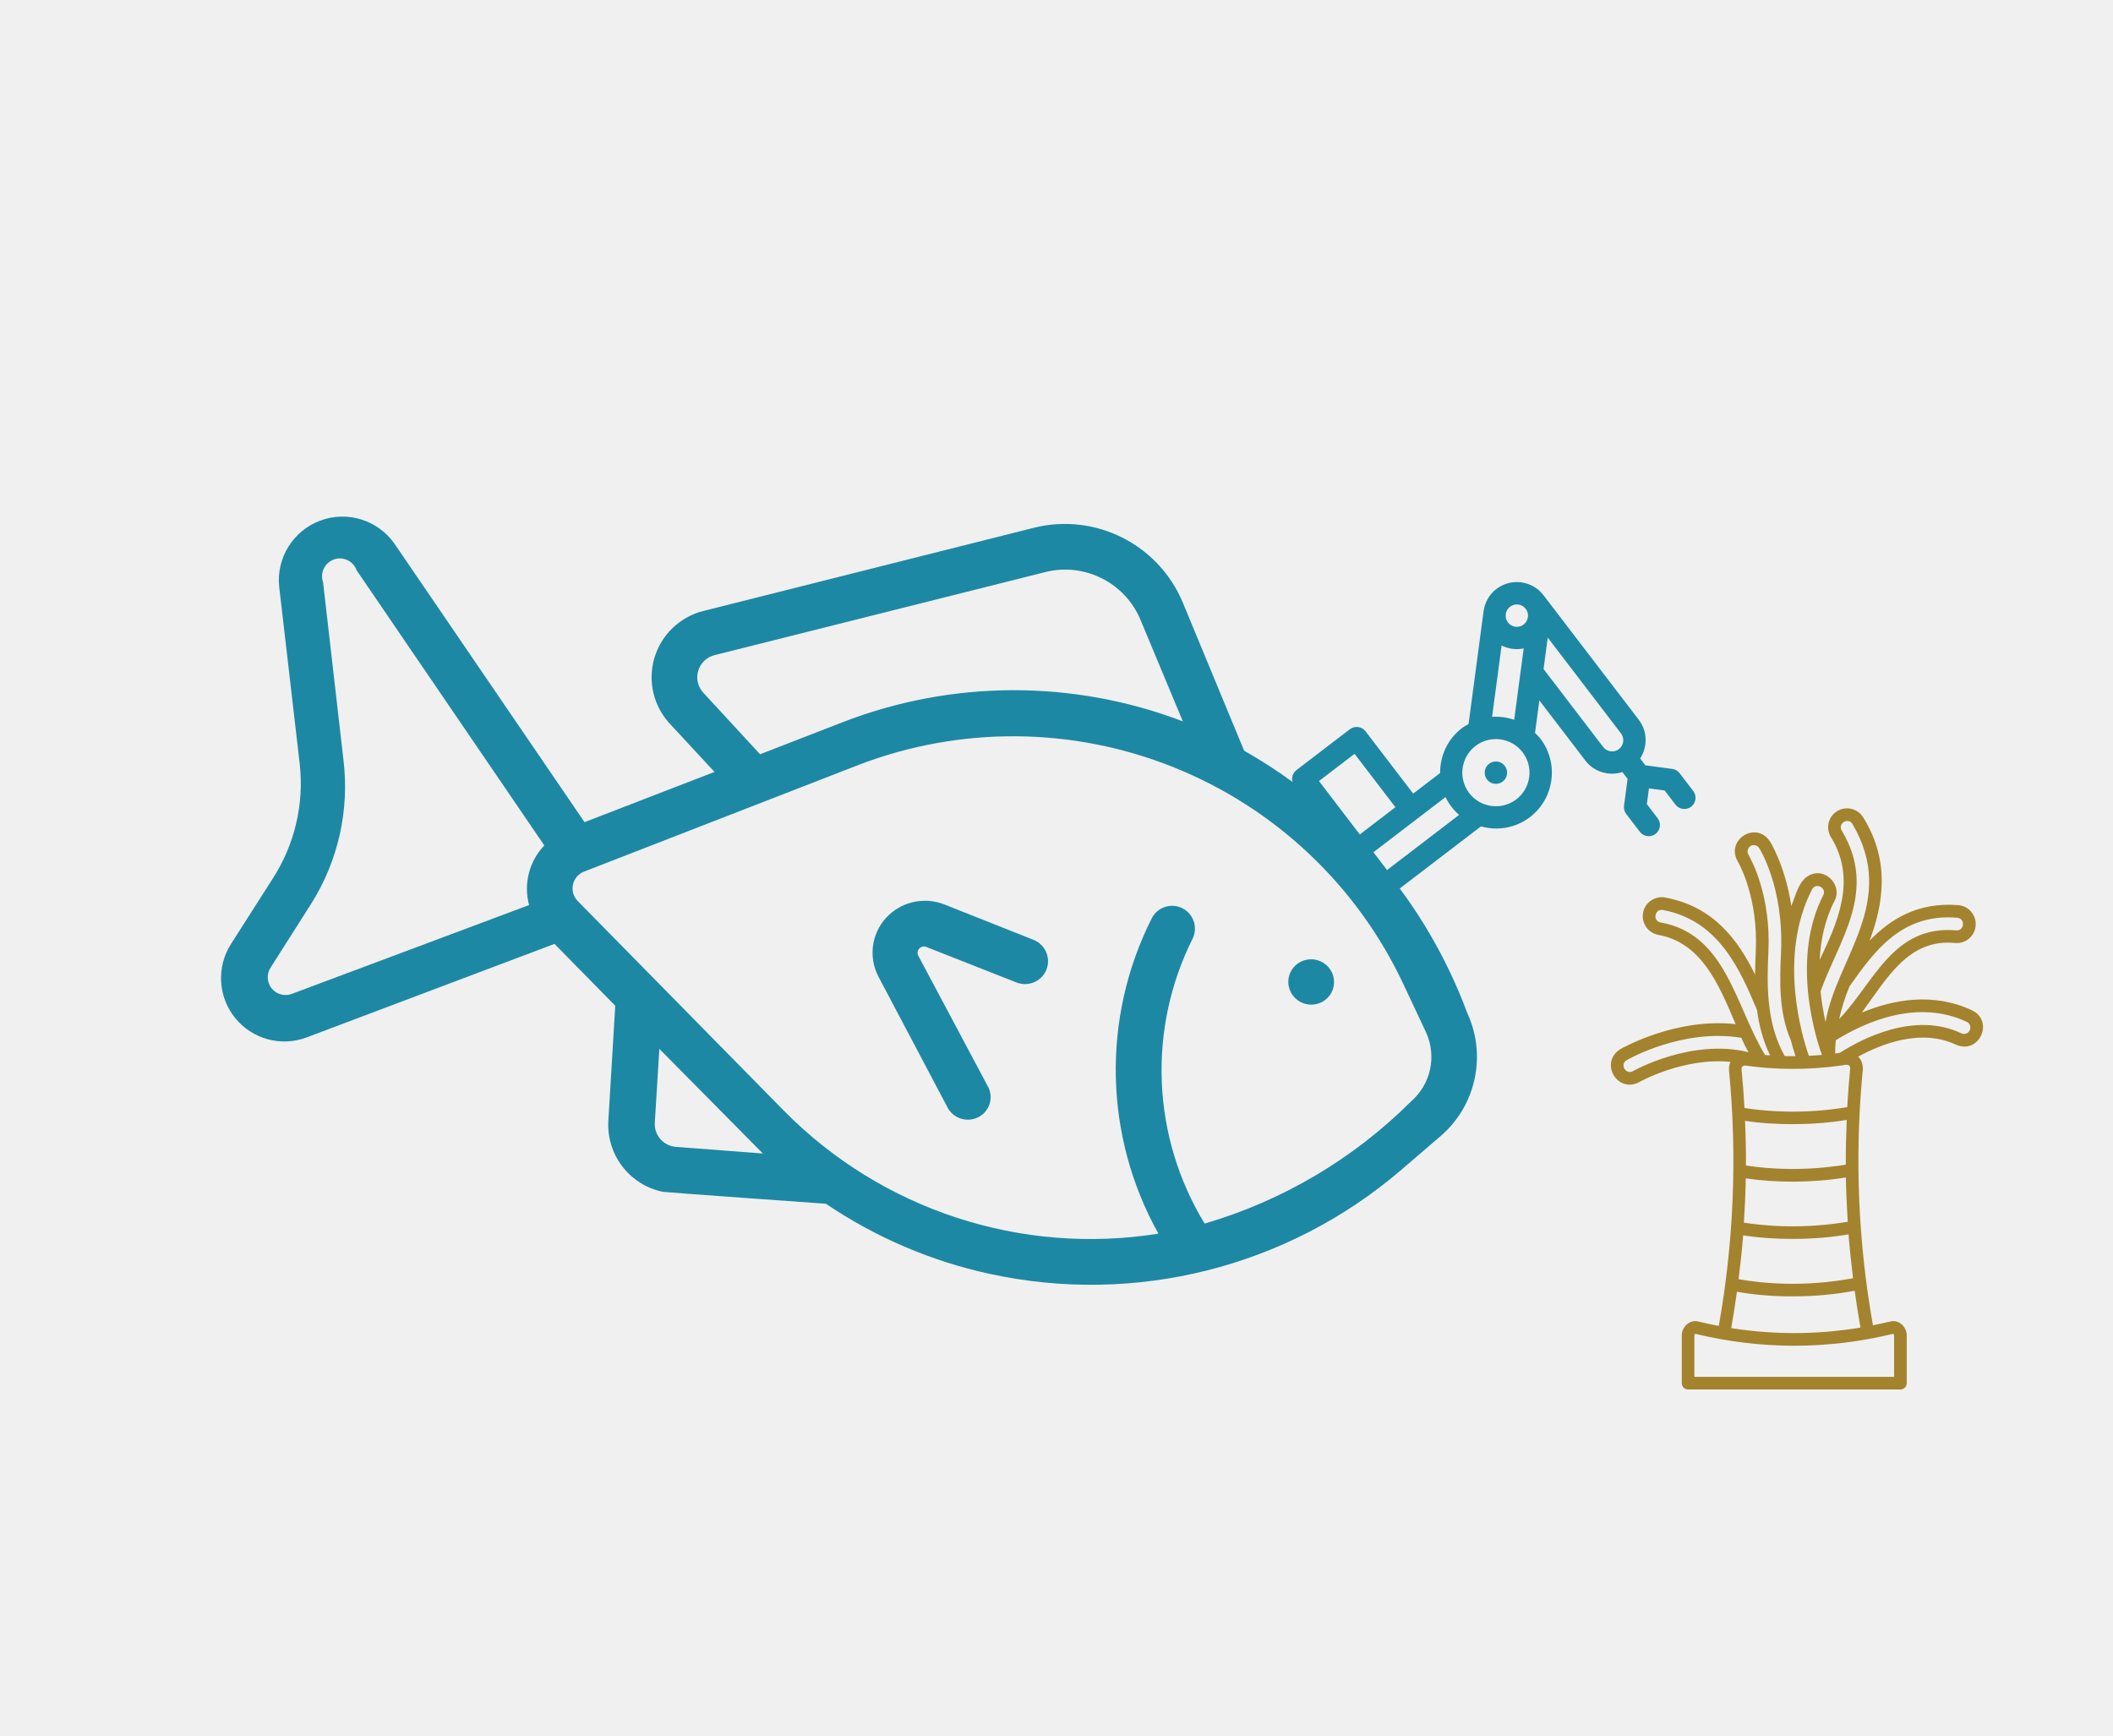
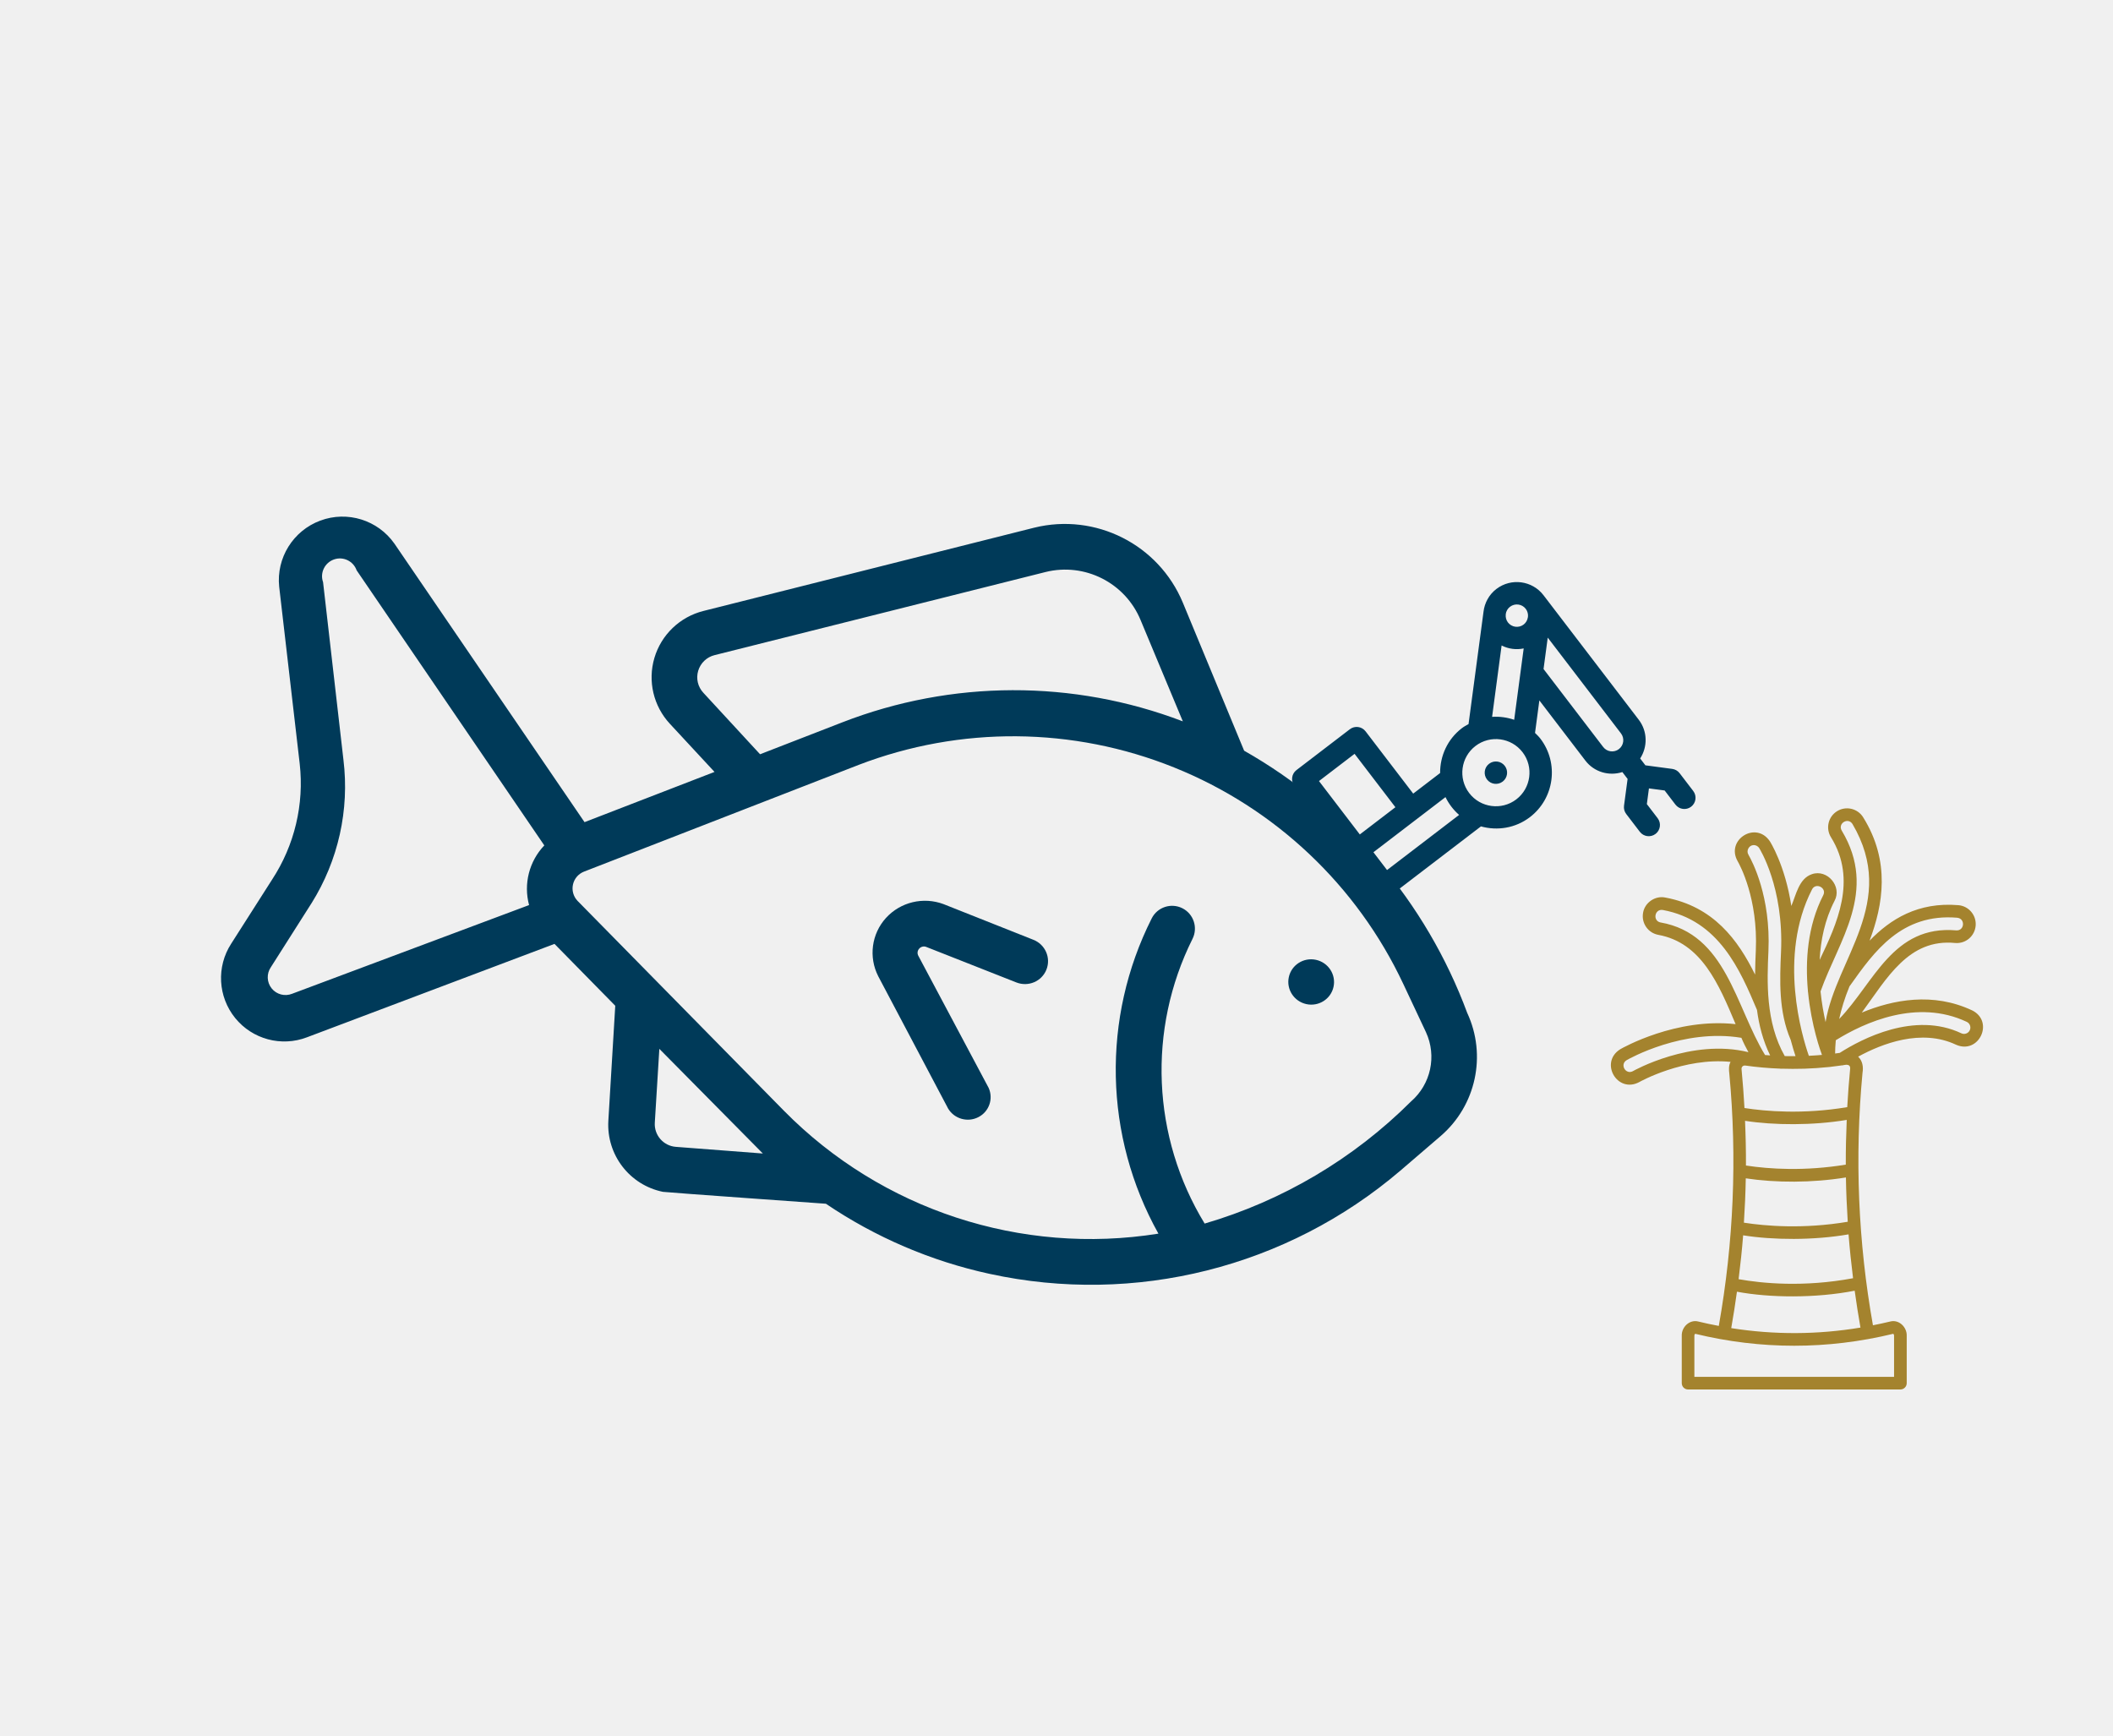
<svg xmlns="http://www.w3.org/2000/svg" width="224" height="184" viewBox="0 0 224 184" fill="none">
-   <path d="M29.596 62.197C29.279 59.144 31.076 56.264 33.952 55.192C36.828 54.121 40.064 55.129 41.824 57.647L61.966 87.159L75.746 81.833L71.016 76.733C69.271 74.854 68.647 72.198 69.375 69.742C70.105 67.28 72.081 65.397 74.564 64.771L109.641 55.941C116.134 54.341 122.826 57.715 125.395 63.893L131.891 79.583C142.798 85.777 151.176 95.62 155.541 107.383C157.629 111.875 156.475 117.211 152.719 120.44L148.441 124.113C136.432 134.363 120.328 138.409 104.904 135.044C98.701 133.698 92.809 131.17 87.554 127.612C87.554 127.612 70.514 126.401 70.278 126.35C66.745 125.63 64.281 122.422 64.491 118.822L65.224 106.623L58.782 100.065L32.546 109.965C29.831 111.004 26.759 110.179 24.93 107.924C23.101 105.663 22.929 102.487 24.506 100.048L28.843 93.249C31.222 89.617 32.26 85.269 31.771 80.956L29.596 62.197ZM120.918 65.744C119.285 61.777 114.984 59.605 110.823 60.646L75.752 69.453C74.923 69.657 74.261 70.292 74.016 71.111C73.77 71.935 73.98 72.82 74.567 73.448L80.575 79.961L89.288 76.579C100.896 72.069 113.762 72.032 125.393 76.473L120.918 65.744ZM122.804 130.781C117.035 120.451 116.769 107.932 122.093 97.362C122.69 96.168 124.148 95.686 125.341 96.284C126.534 96.882 127.016 98.339 126.418 99.532C121.623 109.142 122.111 120.548 127.706 129.715C135.964 127.298 143.487 122.85 149.581 116.771C151.687 114.946 152.333 111.959 151.168 109.428L148.764 104.312C143.855 93.865 135.173 85.662 124.462 81.359C113.753 77.048 101.812 76.952 91.033 81.085L61.894 92.41C61.305 92.647 60.873 93.16 60.739 93.779C60.605 94.399 60.787 95.044 61.225 95.503L83.108 117.756C93.457 128.253 108.243 133.11 122.803 130.782L122.804 130.781ZM69.416 119.021C69.334 120.344 70.335 121.487 71.656 121.581L80.87 122.287L69.897 111.191L69.416 119.021ZM33.02 95.758L28.712 102.539C28.243 103.222 28.28 104.138 28.796 104.781C29.317 105.431 30.201 105.659 30.972 105.35L56.088 95.949C55.485 93.706 56.097 91.304 57.702 89.625L37.807 60.462C37.458 59.478 36.383 58.961 35.399 59.311C34.416 59.661 33.899 60.735 34.249 61.719L36.408 80.549C37.059 85.855 35.861 91.225 33.022 95.758L33.02 95.758Z" fill="#1D88A4" />
-   <path d="M139.506 101.754C140.816 102.037 141.649 103.317 141.369 104.614C141.089 105.911 139.801 106.732 138.491 106.449C137.182 106.166 136.348 104.886 136.628 103.589C136.908 102.292 138.196 101.471 139.506 101.754Z" fill="#1D88A4" />
-   <path d="M100.038 95.854L109.545 99.628C110.809 100.122 111.427 101.539 110.933 102.79C110.439 104.041 109.012 104.648 107.748 104.153L98.236 100.403C97.965 100.277 97.647 100.343 97.452 100.559C97.25 100.773 97.213 101.09 97.362 101.344L104.81 115.336C105.328 116.499 104.848 117.857 103.712 118.434C102.575 119.018 101.173 118.617 100.515 117.529L93.101 103.494C92.065 101.458 92.39 99.004 93.922 97.314C95.459 95.626 97.886 95.044 100.038 95.853L100.038 95.854Z" fill="#1D88A4" />
+   <path d="M29.596 62.197C29.279 59.144 31.076 56.264 33.952 55.192C36.828 54.121 40.064 55.129 41.824 57.647L61.966 87.159L75.746 81.833L71.016 76.733C69.271 74.854 68.647 72.198 69.375 69.742C70.105 67.28 72.081 65.397 74.564 64.771L109.641 55.941C116.134 54.341 122.826 57.715 125.395 63.893L131.891 79.583C142.798 85.777 151.176 95.62 155.541 107.383C157.629 111.875 156.475 117.211 152.719 120.44L148.441 124.113C136.432 134.363 120.328 138.409 104.904 135.044C98.701 133.698 92.809 131.17 87.554 127.612C87.554 127.612 70.514 126.401 70.278 126.35C66.745 125.63 64.281 122.422 64.491 118.822L65.224 106.623L58.782 100.065L32.546 109.965C29.831 111.004 26.759 110.179 24.93 107.924C23.101 105.663 22.929 102.487 24.506 100.048L28.843 93.249C31.222 89.617 32.26 85.269 31.771 80.956L29.596 62.197ZM120.918 65.744C119.285 61.777 114.984 59.605 110.823 60.646L75.752 69.453C74.923 69.657 74.261 70.292 74.016 71.111C73.77 71.935 73.98 72.82 74.567 73.448L80.575 79.961L89.288 76.579C100.896 72.069 113.762 72.032 125.393 76.473L120.918 65.744ZM122.804 130.781C117.035 120.451 116.769 107.932 122.093 97.362C122.69 96.168 124.148 95.686 125.341 96.284C126.534 96.882 127.016 98.339 126.418 99.532C121.623 109.142 122.111 120.548 127.706 129.715C135.964 127.298 143.487 122.85 149.581 116.771C151.687 114.946 152.333 111.959 151.168 109.428L148.764 104.312C143.855 93.865 135.173 85.662 124.462 81.359C113.753 77.048 101.812 76.952 91.033 81.085L61.894 92.41C61.305 92.647 60.873 93.16 60.739 93.779C60.605 94.399 60.787 95.044 61.225 95.503L83.108 117.756C93.457 128.253 108.243 133.11 122.803 130.782L122.804 130.781ZM69.416 119.021C69.334 120.344 70.335 121.487 71.656 121.581L80.87 122.287L69.897 111.191L69.416 119.021ZM33.02 95.758L28.712 102.539C28.243 103.222 28.28 104.138 28.796 104.781C29.317 105.431 30.201 105.659 30.972 105.35L56.088 95.949C55.485 93.706 56.097 91.304 57.702 89.625L37.807 60.462C37.458 59.478 36.383 58.961 35.399 59.311C34.416 59.661 33.899 60.735 34.249 61.719L36.408 80.549C37.059 85.855 35.861 91.225 33.022 95.758L33.02 95.758Z" fill="#003a59" />
+   <path d="M139.506 101.754C140.816 102.037 141.649 103.317 141.369 104.614C141.089 105.911 139.801 106.732 138.491 106.449C137.182 106.166 136.348 104.886 136.628 103.589C136.908 102.292 138.196 101.471 139.506 101.754Z" fill="#003a59" />
+   <path d="M100.038 95.854L109.545 99.628C110.809 100.122 111.427 101.539 110.933 102.79C110.439 104.041 109.012 104.648 107.748 104.153L98.236 100.403C97.965 100.277 97.647 100.343 97.452 100.559C97.25 100.773 97.213 101.09 97.362 101.344L104.81 115.336C105.328 116.499 104.848 117.857 103.712 118.434C102.575 119.018 101.173 118.617 100.515 117.529L93.101 103.494C92.065 101.458 92.39 99.004 93.922 97.314C95.459 95.626 97.886 95.044 100.038 95.853L100.038 95.854Z" fill="#003a59" />
  <g clip-path="url(#clip0_20_126)">
-     <path d="M157.859 80.97C158.381 80.571 159.125 80.671 159.524 81.192C159.923 81.713 159.823 82.458 159.302 82.856C158.781 83.255 158.036 83.156 157.637 82.635C157.239 82.113 157.338 81.368 157.859 80.97ZM175.505 88.404C174.984 88.803 174.239 88.704 173.84 88.182L172.398 86.296C172.206 86.046 172.121 85.73 172.163 85.418L172.542 82.575L171.986 81.849C170.593 82.296 169.008 81.864 168.068 80.635L163.188 74.254L162.729 77.7C162.924 77.892 163.125 78.081 163.296 78.305C165.284 80.905 164.787 84.64 162.187 86.628C160.652 87.802 158.727 88.089 156.995 87.609L147.538 94.841C147.017 95.24 146.272 95.141 145.874 94.619L137.218 83.302C136.819 82.78 136.919 82.035 137.44 81.637L143.099 77.308C143.62 76.91 144.365 77.009 144.764 77.53L149.814 84.133L152.667 81.951C152.658 80.153 153.439 78.371 154.974 77.197C155.199 77.025 155.441 76.896 155.681 76.761L157.268 64.852C157.377 63.928 157.839 63.046 158.635 62.437C160.195 61.244 162.436 61.543 163.629 63.103L173.729 76.308C174.668 77.537 174.67 79.178 173.874 80.407L174.429 81.134L177.272 81.513C177.584 81.554 177.867 81.719 178.058 81.969L179.501 83.856C179.899 84.377 179.8 85.121 179.279 85.52C178.758 85.919 178.013 85.819 177.614 85.298L176.47 83.802L174.805 83.58L174.583 85.245L175.728 86.741C176.126 87.262 176.027 88.007 175.506 88.406L175.505 88.404ZM160.078 64.323C159.817 64.523 159.663 64.809 159.624 65.11L159.63 65.111L159.626 65.142C159.594 65.433 159.666 65.737 159.857 65.987C160.255 66.507 161.002 66.607 161.522 66.209C161.773 66.017 161.92 65.742 161.967 65.454L161.971 65.423L161.977 65.424C162.017 65.122 161.943 64.805 161.745 64.545C161.347 64.025 160.6 63.926 160.08 64.324L160.078 64.323ZM139.826 82.802L144.154 88.462L147.927 85.576L143.599 79.916L139.826 82.802ZM154.681 86.391C154.385 86.133 154.111 85.843 153.864 85.52C153.617 85.197 153.409 84.857 153.238 84.504L145.597 90.348L147.04 92.235L154.681 86.391ZM161.411 79.749C160.217 78.189 157.976 77.89 156.417 79.083C154.857 80.276 154.558 82.517 155.751 84.077C156.944 85.637 159.185 85.936 160.745 84.743C162.305 83.55 162.604 81.309 161.411 79.749ZM160.519 76.308L161.527 68.742C160.734 68.908 159.909 68.797 159.186 68.43L158.178 75.996C158.971 75.943 159.767 76.05 160.519 76.308ZM171.62 79.415C172.14 79.017 172.24 78.27 171.842 77.751L164.076 67.596L163.632 70.926L169.956 79.193C170.353 79.713 171.1 79.813 171.62 79.415Z" fill="#1D88A4" />
+     <path d="M157.859 80.97C158.381 80.571 159.125 80.671 159.524 81.192C159.923 81.713 159.823 82.458 159.302 82.856C158.781 83.255 158.036 83.156 157.637 82.635C157.239 82.113 157.338 81.368 157.859 80.97ZM175.505 88.404C174.984 88.803 174.239 88.704 173.84 88.182L172.398 86.296C172.206 86.046 172.121 85.73 172.163 85.418L172.542 82.575L171.986 81.849C170.593 82.296 169.008 81.864 168.068 80.635L163.188 74.254L162.729 77.7C162.924 77.892 163.125 78.081 163.296 78.305C165.284 80.905 164.787 84.64 162.187 86.628C160.652 87.802 158.727 88.089 156.995 87.609L147.538 94.841C147.017 95.24 146.272 95.141 145.874 94.619L137.218 83.302C136.819 82.78 136.919 82.035 137.44 81.637L143.099 77.308C143.62 76.91 144.365 77.009 144.764 77.53L149.814 84.133L152.667 81.951C152.658 80.153 153.439 78.371 154.974 77.197C155.199 77.025 155.441 76.896 155.681 76.761L157.268 64.852C157.377 63.928 157.839 63.046 158.635 62.437C160.195 61.244 162.436 61.543 163.629 63.103L173.729 76.308C174.668 77.537 174.67 79.178 173.874 80.407L174.429 81.134L177.272 81.513C177.584 81.554 177.867 81.719 178.058 81.969L179.501 83.856C179.899 84.377 179.8 85.121 179.279 85.52C178.758 85.919 178.013 85.819 177.614 85.298L176.47 83.802L174.805 83.58L174.583 85.245L175.728 86.741C176.126 87.262 176.027 88.007 175.506 88.406L175.505 88.404ZM160.078 64.323C159.817 64.523 159.663 64.809 159.624 65.11L159.63 65.111L159.626 65.142C159.594 65.433 159.666 65.737 159.857 65.987C160.255 66.507 161.002 66.607 161.522 66.209C161.773 66.017 161.92 65.742 161.967 65.454L161.971 65.423L161.977 65.424C162.017 65.122 161.943 64.805 161.745 64.545C161.347 64.025 160.6 63.926 160.08 64.324L160.078 64.323ZM139.826 82.802L144.154 88.462L147.927 85.576L143.599 79.916L139.826 82.802ZM154.681 86.391C154.385 86.133 154.111 85.843 153.864 85.52C153.617 85.197 153.409 84.857 153.238 84.504L145.597 90.348L147.04 92.235L154.681 86.391ZM161.411 79.749C160.217 78.189 157.976 77.89 156.417 79.083C154.857 80.276 154.558 82.517 155.751 84.077C156.944 85.637 159.185 85.936 160.745 84.743C162.305 83.55 162.604 81.309 161.411 79.749ZM160.519 76.308L161.527 68.742C160.734 68.908 159.909 68.797 159.186 68.43L158.178 75.996C158.971 75.943 159.767 76.05 160.519 76.308ZM171.62 79.415C172.14 79.017 172.24 78.27 171.842 77.751L164.076 67.596L163.632 70.926L169.956 79.193C170.353 79.713 171.1 79.813 171.62 79.415Z" fill="#003a59" />
  </g>
  <path d="M209.073 107.117C204.927 105.159 200.664 105.981 197.371 107.347C200.043 103.702 202.331 99.48 207.272 99.969C208.387 100.064 209.35 99.234 209.441 98.13C209.533 97.025 208.706 96.049 207.604 95.96C203.325 95.604 200.396 97.444 198.193 99.726C199.619 95.947 200.433 91.328 197.517 86.648C196.936 85.706 195.699 85.412 194.754 85.993C194.296 86.276 193.976 86.721 193.853 87.244C193.73 87.77 193.822 88.312 194.107 88.765C196.918 93.3 194.707 97.988 192.903 101.764C193.008 99.686 193.445 97.514 194.476 95.509C195.314 93.983 193.707 92.099 192.074 92.677C190.697 93.143 190.404 94.876 189.899 96.043C189.242 91.717 187.646 89.217 187.627 89.193C186.151 86.979 182.906 89.034 184.214 91.308C184.437 91.695 186.381 95.249 186.135 100.777C186.101 101.565 186.065 102.424 186.057 103.321C184.254 99.654 181.652 96.093 176.523 95.148C175.46 94.931 174.356 95.695 174.183 96.765C173.984 97.854 174.704 98.903 175.793 99.105C180.367 99.937 182.207 104.331 183.992 108.572C177.672 107.878 172.024 111.081 171.765 111.231C169.514 112.641 171.466 115.973 173.788 114.709C173.84 114.677 178.504 112.073 183.456 112.573C183.254 112.947 183.27 113.408 183.325 113.822C184.163 122.743 183.78 131.736 182.21 140.564C181.48 140.425 180.752 140.274 180.025 140.096C179.119 139.863 178.258 140.679 178.284 141.598V146.633C178.284 147.002 178.585 147.303 178.954 147.303H201.462C201.831 147.303 202.132 147.002 202.132 146.633V141.598C202.156 140.679 201.3 139.86 200.392 140.096C199.78 140.245 199.165 140.373 198.552 140.496C196.984 131.699 196.605 122.701 197.445 113.733C197.55 113.12 197.455 112.461 196.982 112.021C199.492 110.645 203.682 109.014 207.361 110.755C209.785 111.82 211.439 108.305 209.078 107.117L209.073 107.117ZM195.207 112.945C195.288 112.959 195.369 112.938 195.448 112.914C195.765 112.849 196.144 112.833 196.139 113.252C196.008 114.623 195.903 115.997 195.827 117.371C191.127 118.156 187.167 117.813 184.932 117.465C184.856 116.089 184.752 114.709 184.621 113.335C184.608 113.191 184.678 113.097 184.723 113.055C184.77 113.011 184.864 112.943 185.016 112.961C186.181 113.126 187.424 113.241 188.696 113.288C188.756 113.301 188.816 113.309 188.879 113.294C189.63 113.317 190.423 113.322 191.268 113.296C191.292 113.304 191.313 113.299 191.334 113.294C192.14 113.267 192.983 113.212 193.859 113.121C193.891 113.118 193.922 113.118 193.954 113.113C194.362 113.068 194.783 113.011 195.205 112.951L195.207 112.945ZM185.071 124.919C188.25 125.398 192.09 125.411 195.686 124.825C195.712 126.392 195.78 127.96 195.88 129.523C191.166 130.316 187.159 129.975 184.872 129.619C184.974 128.054 185.042 126.487 185.071 124.922L185.071 124.919ZM195.673 123.466C191.318 124.176 187.615 123.945 185.089 123.561C185.097 121.98 185.06 120.402 184.992 118.821C188.036 119.297 192.181 119.326 195.773 118.724C195.704 120.305 195.668 121.886 195.673 123.464L195.673 123.466ZM184.791 130.96C187.921 131.465 192.258 131.504 195.966 130.858C196.087 132.412 196.252 133.962 196.443 135.508C191.193 136.487 186.796 136.053 184.31 135.61C184.503 134.064 184.671 132.514 184.791 130.962L184.791 130.96ZM207.493 97.295C208.367 97.384 208.265 98.693 207.383 98.632C200.659 98.054 198.699 104.155 194.972 108.028C195.202 106.981 195.548 105.817 196.066 104.565C196.084 104.537 196.108 104.505 196.142 104.461C198.689 100.87 201.583 96.8 207.492 97.292L207.493 97.295ZM195.245 88.056C194.789 87.305 195.902 86.606 196.38 87.352C201.251 95.623 194.645 101.621 193.53 108.356C193.318 107.419 193.119 106.314 192.996 105.105C194.912 99.709 199.105 94.482 195.245 88.056ZM192.091 94.291C192.491 93.513 193.685 94.123 193.284 94.903C191.591 98.198 191.374 101.898 191.654 105.003C191.651 105.066 191.656 105.123 191.672 105.183C192.02 108.751 193.015 111.488 193.148 111.834C192.672 111.876 192.209 111.907 191.756 111.928C191.055 109.915 188.453 101.373 192.094 94.291L192.091 94.291ZM185.357 90.611C185.095 90.216 185.383 89.637 185.851 89.595C186.108 89.567 186.354 89.687 186.498 89.917C186.524 89.959 189.12 94.055 188.806 100.925C188.675 103.883 188.537 107.23 189.83 110.232C190.015 110.936 190.199 111.525 190.345 111.967C189.953 111.97 189.573 111.967 189.204 111.96C187.147 108.343 187.33 104.021 187.472 100.826C187.728 95.058 185.768 91.334 185.354 90.615L185.357 90.611ZM176.032 97.793C175.17 97.617 175.409 96.325 176.278 96.471C182.216 97.565 184.464 102.813 186.259 107.065C186.471 108.674 186.888 110.318 187.652 111.886C187.471 111.873 187.288 111.862 187.115 111.846C183.964 106.678 182.993 99.012 176.029 97.79L176.032 97.793ZM173.116 113.551C172.344 113.975 171.687 112.852 172.438 112.392C172.684 112.25 178.426 109 184.605 110.021C184.823 110.544 185.079 111.054 185.351 111.544C179.3 110.055 173.142 113.533 173.113 113.551L173.116 113.551ZM200.701 141.4C200.719 141.405 200.79 141.468 200.79 141.602V145.967H179.622V141.602C179.622 141.471 179.693 141.405 179.708 141.4C186.673 143.088 193.737 143.088 200.701 141.4ZM183.529 140.796C183.757 139.513 183.956 138.226 184.134 136.938C187.586 137.587 192.48 137.642 196.616 136.831C196.796 138.137 196.998 139.44 197.228 140.741C192.671 141.5 188.086 141.518 183.527 140.798L183.529 140.796ZM208.816 109.222C208.659 109.554 208.262 109.701 207.927 109.544C202.954 107.191 197.363 110.127 195.032 111.619C194.867 111.643 194.705 111.664 194.542 111.685C194.545 111.29 194.563 110.818 194.613 110.277C197.644 108.395 203.234 105.846 208.5 108.332C208.832 108.489 208.973 108.887 208.816 109.222Z" fill="#a4832e" />
  <defs>
    <clipPath id="clip0_20_126">
      <rect width="38" height="38" fill="white" transform="translate(161.187 56) rotate(52.5913)" />
    </clipPath>
  </defs>
</svg>
